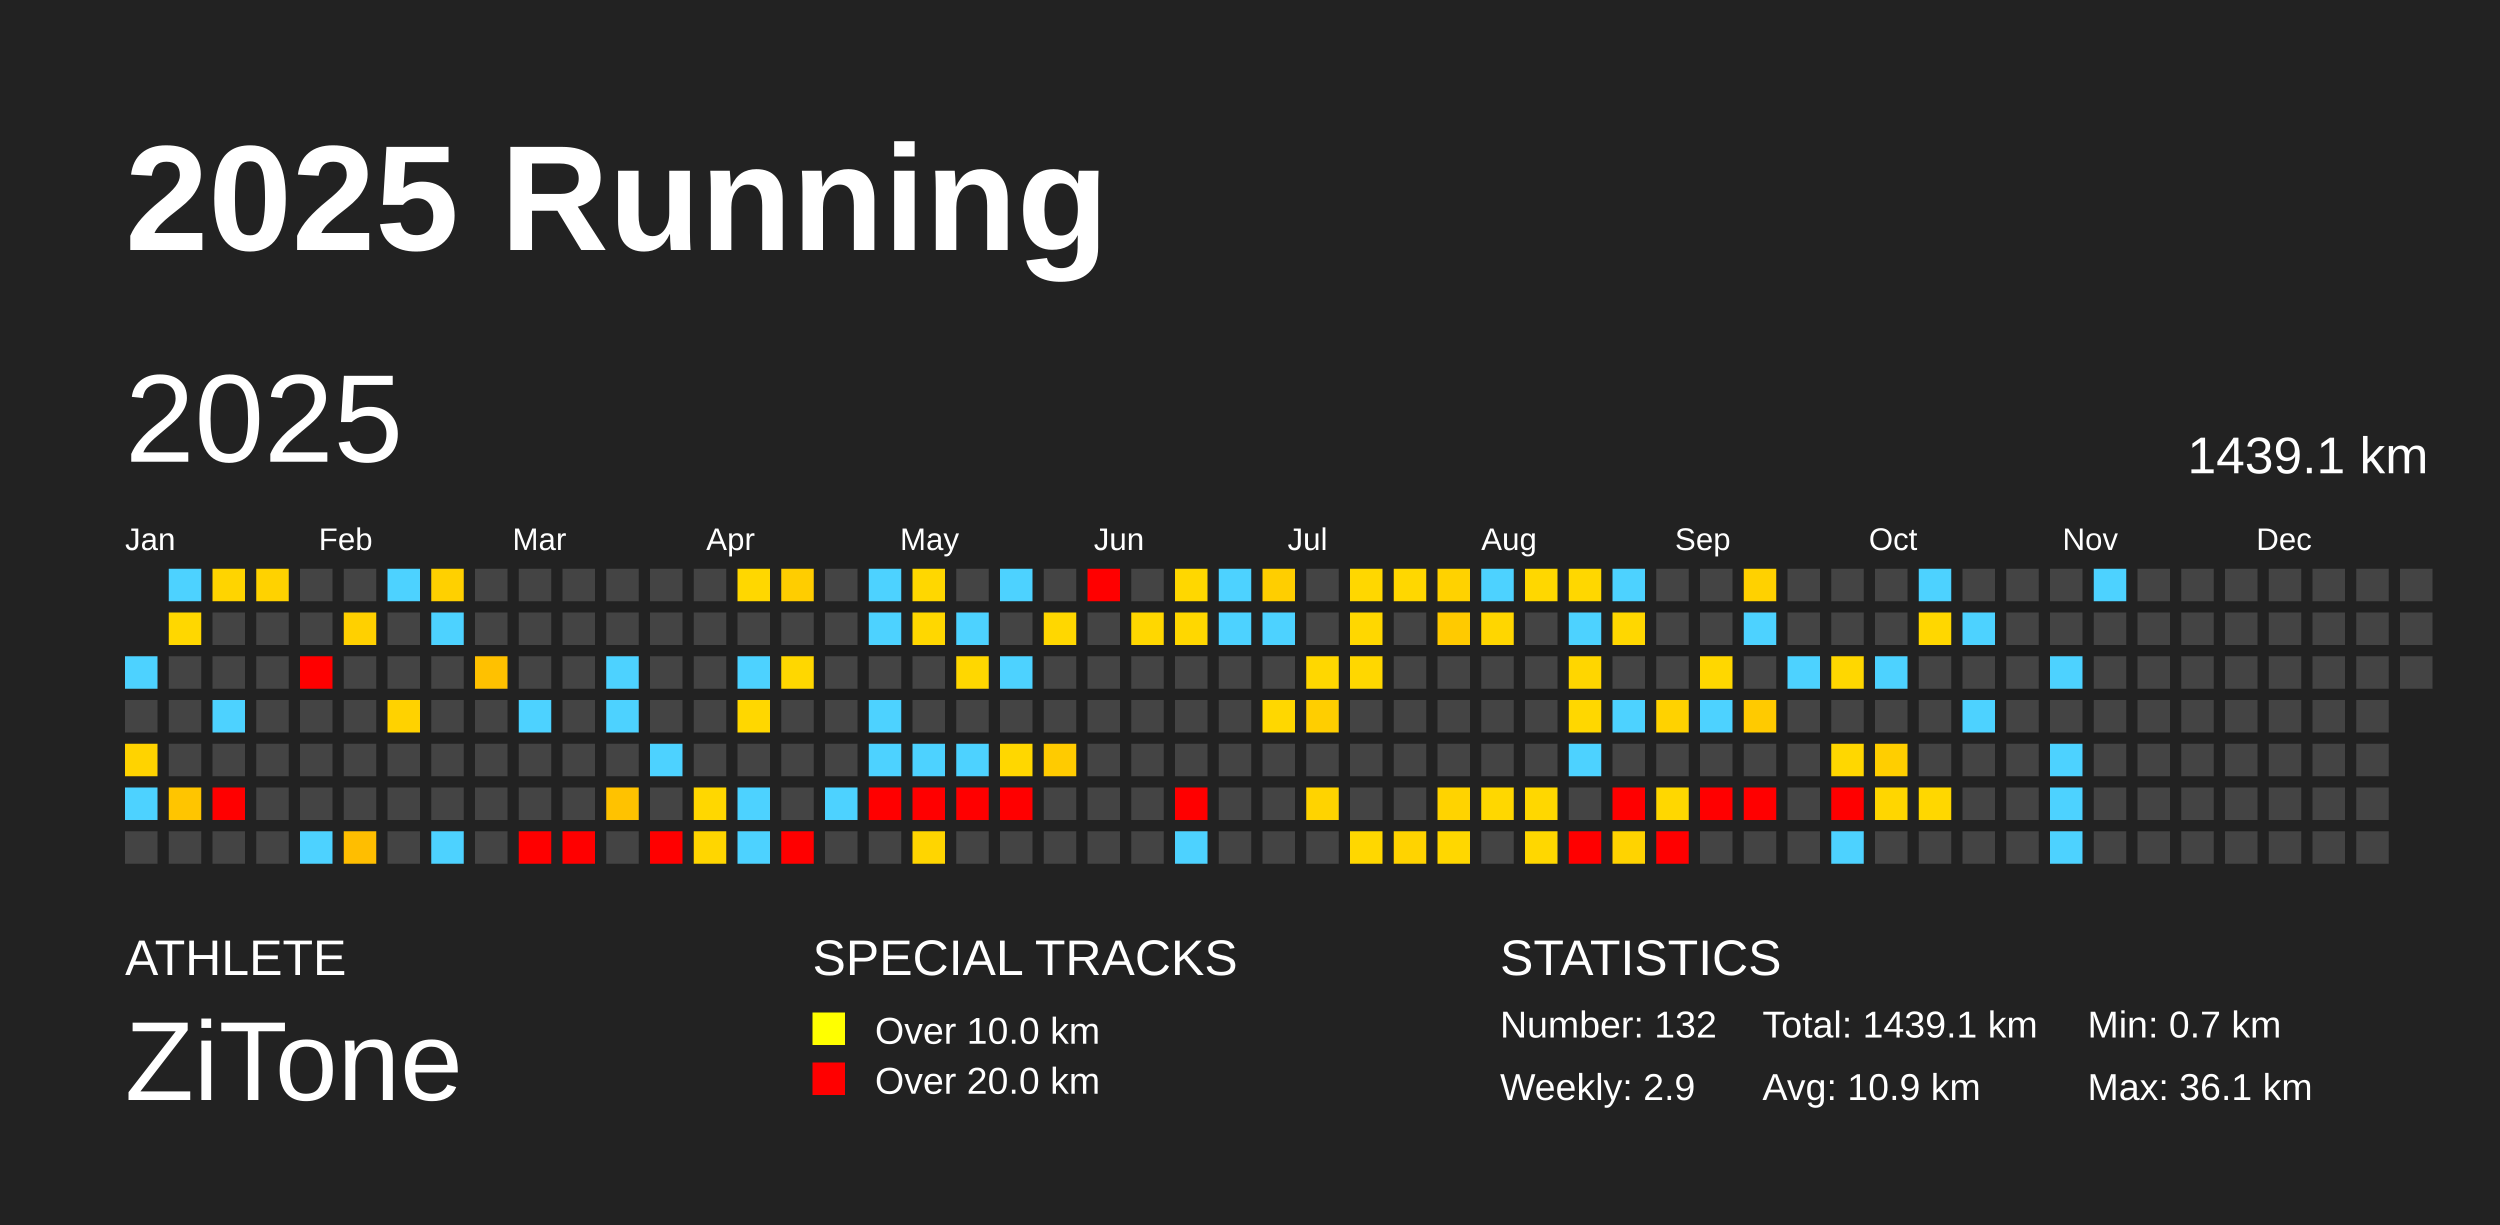
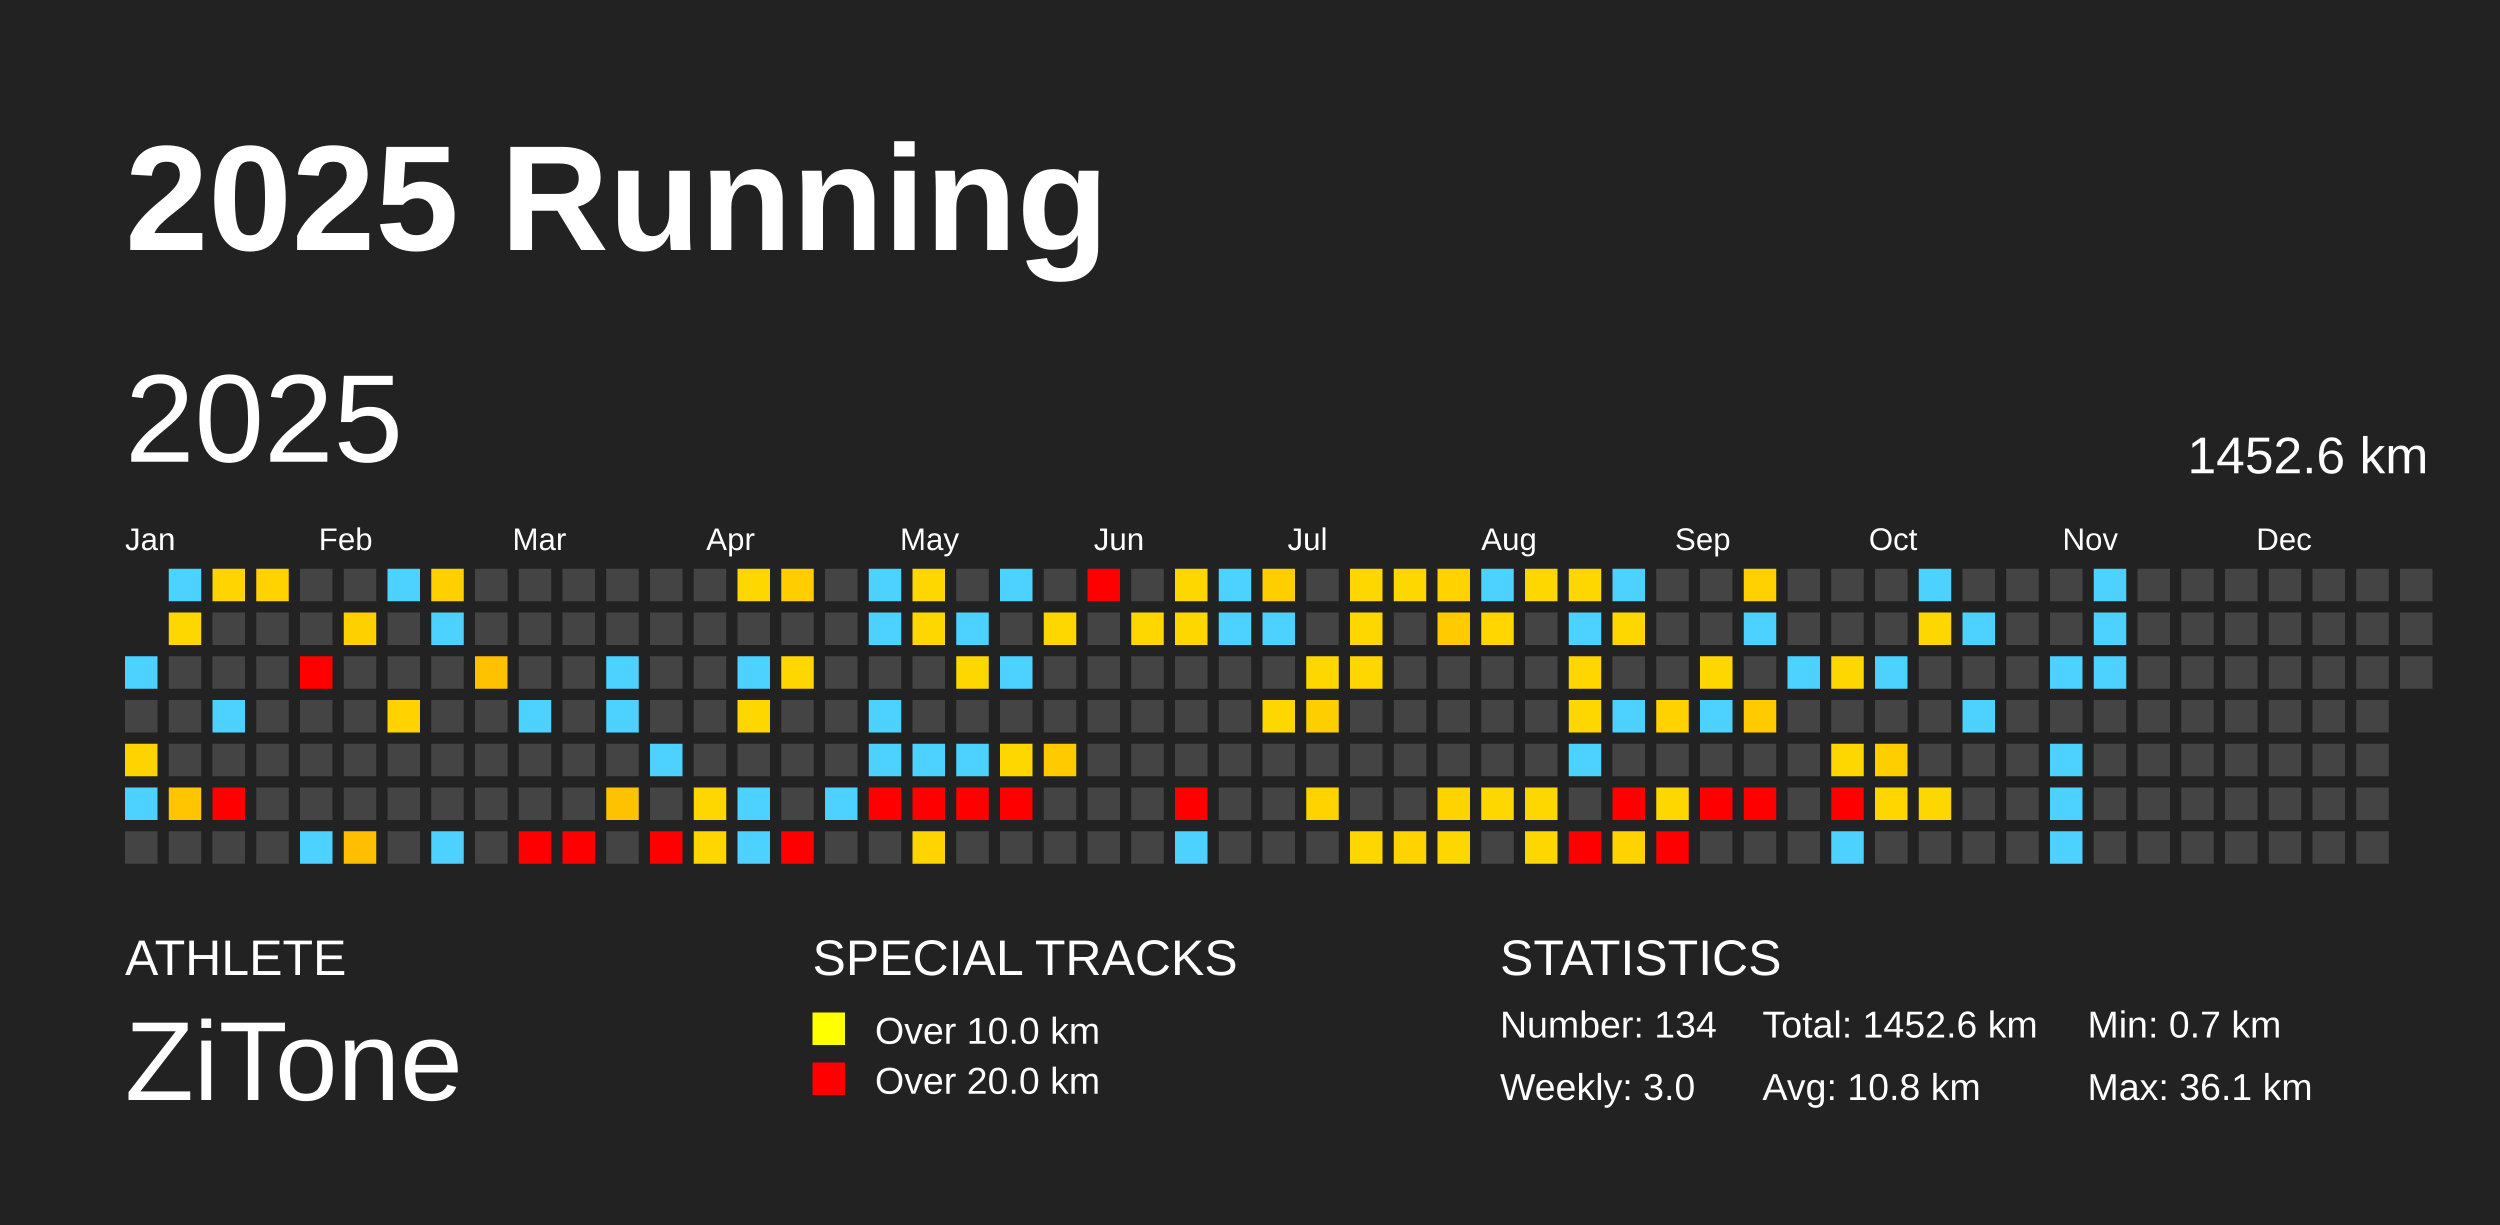
<svg xmlns="http://www.w3.org/2000/svg" baseProfile="full" height="98mm" version="1.1" viewBox="0,0,200,98" width="200mm">
  <defs />
  <rect fill="#222222" height="98" width="200" x="0" y="0" />
  <text fill="#FFFFFF" style="font-size:12px; font-family:Arial; font-weight:bold;" x="10" y="20">2025 Running</text>
  <text fill="#FFFFFF" style="font-size:4px; font-family:Arial" x="10" y="78">ATHLETE</text>
  <text fill="#FFFFFF" style="font-size:9px; font-family:Arial" x="10" y="88">ZiTone</text>
  <text fill="#FFFFFF" style="font-size:4px; font-family:Arial" x="65" y="78">SPECIAL TRACKS</text>
  <rect fill="yellow" height="2.6" width="2.6" x="65" y="81" />
  <text fill="#FFFFFF" style="font-size:3px; font-family:Arial" x="70" y="83.5">Over 10.0 km</text>
  <rect fill="red" height="2.6" width="2.6" x="65" y="85" />
  <text fill="#FFFFFF" style="font-size:3px; font-family:Arial" x="70" y="87.5">Over 20.0 km</text>
  <text fill="#FFFFFF" style="font-size:4px; font-family:Arial" x="120" y="78">STATISTICS</text>
-   <text fill="#FFFFFF" style="font-size:3px; font-family:Arial" x="120" y="83">Number: 132</text>
-   <text fill="#FFFFFF" style="font-size:3px; font-family:Arial" x="120" y="88">Weekly: 2.9</text>
-   <text fill="#FFFFFF" style="font-size:3px; font-family:Arial" x="141" y="83">Total: 1439.1 km</text>
-   <text fill="#FFFFFF" style="font-size:3px; font-family:Arial" x="141" y="88">Avg: 10.9 km</text>
+   <text fill="#FFFFFF" style="font-size:3px; font-family:Arial" x="120" y="83">Number: 134</text>
+   <text fill="#FFFFFF" style="font-size:3px; font-family:Arial" x="120" y="88">Weekly: 3.0</text>
+   <text fill="#FFFFFF" style="font-size:3px; font-family:Arial" x="141" y="83">Total: 1452.6 km</text>
+   <text fill="#FFFFFF" style="font-size:3px; font-family:Arial" x="141" y="88">Avg: 10.8 km</text>
  <text fill="#FFFFFF" style="font-size:3px; font-family:Arial" x="167" y="83">Min: 0.7 km</text>
  <text fill="#FFFFFF" style="font-size:3px; font-family:Arial" x="167" y="88">Max: 36.1 km</text>
  <text dominant-baseline="hanging" fill="#FFFFFF" style="font-size:10.0px; font-family:Arial;" x="10" y="30">2025</text>
-   <text dominant-baseline="hanging" fill="#FFFFFF" style="font-size:4.125px; font-family:Arial;" x="175" y="35">1439.1 km</text>
+   <text dominant-baseline="hanging" fill="#FFFFFF" style="font-size:4.125px; font-family:Arial;" x="175" y="35">1452.6 km</text>
  <text fill="#FFFFFF" style="font-size:2.5px; font-family:Arial" x="10.0" y="44">Jan</text>
  <text fill="#FFFFFF" style="font-size:2.5px; font-family:Arial" x="25.5" y="44">Feb</text>
  <text fill="#FFFFFF" style="font-size:2.5px; font-family:Arial" x="41.0" y="44">Mar</text>
  <text fill="#FFFFFF" style="font-size:2.5px; font-family:Arial" x="56.5" y="44">Apr</text>
  <text fill="#FFFFFF" style="font-size:2.5px; font-family:Arial" x="72.0" y="44">May</text>
  <text fill="#FFFFFF" style="font-size:2.5px; font-family:Arial" x="87.5" y="44">Jun</text>
  <text fill="#FFFFFF" style="font-size:2.5px; font-family:Arial" x="103.0" y="44">Jul</text>
  <text fill="#FFFFFF" style="font-size:2.5px; font-family:Arial" x="118.5" y="44">Aug</text>
  <text fill="#FFFFFF" style="font-size:2.5px; font-family:Arial" x="134.0" y="44">Sep</text>
  <text fill="#FFFFFF" style="font-size:2.5px; font-family:Arial" x="149.5" y="44">Oct</text>
  <text fill="#FFFFFF" style="font-size:2.5px; font-family:Arial" x="165.0" y="44">Nov</text>
  <text fill="#FFFFFF" style="font-size:2.5px; font-family:Arial" x="180.5" y="44">Dec</text>
  <rect fill="#4dd2ff" height="2.6" width="2.6" x="10.0" y="52.5" />
  <rect fill="#444444" height="2.6" width="2.6" x="10.0" y="56.0" />
  <rect fill="#ffd300" height="2.6" width="2.6" x="10.0" y="59.5" />
  <rect fill="#4dd2ff" height="2.6" width="2.6" x="10.0" y="63.0" />
  <rect fill="#444444" height="2.6" width="2.6" x="10.0" y="66.5" />
  <rect fill="#4dd2ff" height="2.6" width="2.6" x="13.5" y="45.5" />
  <rect fill="#ffd700" height="2.6" width="2.6" x="13.5" y="49.0" />
  <rect fill="#444444" height="2.6" width="2.6" x="13.5" y="52.5" />
  <rect fill="#444444" height="2.6" width="2.6" x="13.5" y="56.0" />
  <rect fill="#444444" height="2.6" width="2.6" x="13.5" y="59.5" />
  <rect fill="#ffc500" height="2.6" width="2.6" x="13.5" y="63.0" />
  <rect fill="#444444" height="2.6" width="2.6" x="13.5" y="66.5" />
  <rect fill="#ffd400" height="2.6" width="2.6" x="17.0" y="45.5" />
  <rect fill="#444444" height="2.6" width="2.6" x="17.0" y="49.0" />
  <rect fill="#444444" height="2.6" width="2.6" x="17.0" y="52.5" />
  <rect fill="#4dd2ff" height="2.6" width="2.6" x="17.0" y="56.0" />
  <rect fill="#444444" height="2.6" width="2.6" x="17.0" y="59.5" />
  <rect fill="red" height="2.6" width="2.6" x="17.0" y="63.0" />
  <rect fill="#444444" height="2.6" width="2.6" x="17.0" y="66.5" />
  <rect fill="#ffd200" height="2.6" width="2.6" x="20.5" y="45.5" />
  <rect fill="#444444" height="2.6" width="2.6" x="20.5" y="49.0" />
  <rect fill="#444444" height="2.6" width="2.6" x="20.5" y="52.5" />
  <rect fill="#444444" height="2.6" width="2.6" x="20.5" y="56.0" />
  <rect fill="#444444" height="2.6" width="2.6" x="20.5" y="59.5" />
  <rect fill="#444444" height="2.6" width="2.6" x="20.5" y="63.0" />
  <rect fill="#444444" height="2.6" width="2.6" x="20.5" y="66.5" />
  <rect fill="#444444" height="2.6" width="2.6" x="24.0" y="45.5" />
  <rect fill="#444444" height="2.6" width="2.6" x="24.0" y="49.0" />
  <rect fill="red" height="2.6" width="2.6" x="24.0" y="52.5" />
  <rect fill="#444444" height="2.6" width="2.6" x="24.0" y="56.0" />
  <rect fill="#444444" height="2.6" width="2.6" x="24.0" y="59.5" />
  <rect fill="#444444" height="2.6" width="2.6" x="24.0" y="63.0" />
  <rect fill="#4dd2ff" height="2.6" width="2.6" x="24.0" y="66.5" />
  <rect fill="#444444" height="2.6" width="2.6" x="27.5" y="45.5" />
  <rect fill="#ffd000" height="2.6" width="2.6" x="27.5" y="49.0" />
  <rect fill="#444444" height="2.6" width="2.6" x="27.5" y="52.5" />
  <rect fill="#444444" height="2.6" width="2.6" x="27.5" y="56.0" />
  <rect fill="#444444" height="2.6" width="2.6" x="27.5" y="59.5" />
  <rect fill="#444444" height="2.6" width="2.6" x="27.5" y="63.0" />
  <rect fill="#ffbe00" height="2.6" width="2.6" x="27.5" y="66.5" />
  <rect fill="#4dd2ff" height="2.6" width="2.6" x="31.0" y="45.5" />
  <rect fill="#444444" height="2.6" width="2.6" x="31.0" y="49.0" />
  <rect fill="#444444" height="2.6" width="2.6" x="31.0" y="52.5" />
  <rect fill="#ffd200" height="2.6" width="2.6" x="31.0" y="56.0" />
  <rect fill="#444444" height="2.6" width="2.6" x="31.0" y="59.5" />
  <rect fill="#444444" height="2.6" width="2.6" x="31.0" y="63.0" />
  <rect fill="#444444" height="2.6" width="2.6" x="31.0" y="66.5" />
  <rect fill="#ffd000" height="2.6" width="2.6" x="34.5" y="45.5" />
  <rect fill="#4dd2ff" height="2.6" width="2.6" x="34.5" y="49.0" />
  <rect fill="#444444" height="2.6" width="2.6" x="34.5" y="52.5" />
  <rect fill="#444444" height="2.6" width="2.6" x="34.5" y="56.0" />
  <rect fill="#444444" height="2.6" width="2.6" x="34.5" y="59.5" />
  <rect fill="#444444" height="2.6" width="2.6" x="34.5" y="63.0" />
  <rect fill="#4dd2ff" height="2.6" width="2.6" x="34.5" y="66.5" />
  <rect fill="#444444" height="2.6" width="2.6" x="38.0" y="45.5" />
  <rect fill="#444444" height="2.6" width="2.6" x="38.0" y="49.0" />
  <rect fill="#ffc100" height="2.6" width="2.6" x="38.0" y="52.5" />
  <rect fill="#444444" height="2.6" width="2.6" x="38.0" y="56.0" />
  <rect fill="#444444" height="2.6" width="2.6" x="38.0" y="59.5" />
  <rect fill="#444444" height="2.6" width="2.6" x="38.0" y="63.0" />
  <rect fill="#444444" height="2.6" width="2.6" x="38.0" y="66.5" />
  <rect fill="#444444" height="2.6" width="2.6" x="41.5" y="45.5" />
  <rect fill="#444444" height="2.6" width="2.6" x="41.5" y="49.0" />
  <rect fill="#444444" height="2.6" width="2.6" x="41.5" y="52.5" />
  <rect fill="#4dd2ff" height="2.6" width="2.6" x="41.5" y="56.0" />
  <rect fill="#444444" height="2.6" width="2.6" x="41.5" y="59.5" />
  <rect fill="#444444" height="2.6" width="2.6" x="41.5" y="63.0" />
  <rect fill="red" height="2.6" width="2.6" x="41.5" y="66.5" />
  <rect fill="#444444" height="2.6" width="2.6" x="45.0" y="45.5" />
  <rect fill="#444444" height="2.6" width="2.6" x="45.0" y="49.0" />
  <rect fill="#444444" height="2.6" width="2.6" x="45.0" y="52.5" />
  <rect fill="#444444" height="2.6" width="2.6" x="45.0" y="56.0" />
  <rect fill="#444444" height="2.6" width="2.6" x="45.0" y="59.5" />
  <rect fill="#444444" height="2.6" width="2.6" x="45.0" y="63.0" />
  <rect fill="red" height="2.6" width="2.6" x="45.0" y="66.5" />
  <rect fill="#444444" height="2.6" width="2.6" x="48.5" y="45.5" />
  <rect fill="#444444" height="2.6" width="2.6" x="48.5" y="49.0" />
  <rect fill="#4dd2ff" height="2.6" width="2.6" x="48.5" y="52.5" />
  <rect fill="#4dd2ff" height="2.6" width="2.6" x="48.5" y="56.0" />
  <rect fill="#444444" height="2.6" width="2.6" x="48.5" y="59.5" />
  <rect fill="#ffc200" height="2.6" width="2.6" x="48.5" y="63.0" />
  <rect fill="#444444" height="2.6" width="2.6" x="48.5" y="66.5" />
  <rect fill="#444444" height="2.6" width="2.6" x="52.0" y="45.5" />
  <rect fill="#444444" height="2.6" width="2.6" x="52.0" y="49.0" />
  <rect fill="#444444" height="2.6" width="2.6" x="52.0" y="52.5" />
  <rect fill="#444444" height="2.6" width="2.6" x="52.0" y="56.0" />
  <rect fill="#4dd2ff" height="2.6" width="2.6" x="52.0" y="59.5" />
  <rect fill="#444444" height="2.6" width="2.6" x="52.0" y="63.0" />
  <rect fill="red" height="2.6" width="2.6" x="52.0" y="66.5" />
  <rect fill="#444444" height="2.6" width="2.6" x="55.5" y="45.5" />
  <rect fill="#444444" height="2.6" width="2.6" x="55.5" y="49.0" />
  <rect fill="#444444" height="2.6" width="2.6" x="55.5" y="52.5" />
  <rect fill="#444444" height="2.6" width="2.6" x="55.5" y="56.0" />
  <rect fill="#444444" height="2.6" width="2.6" x="55.5" y="59.5" />
  <rect fill="#ffd700" height="2.6" width="2.6" x="55.5" y="63.0" />
  <rect fill="#ffd600" height="2.6" width="2.6" x="55.5" y="66.5" />
  <rect fill="#ffd700" height="2.6" width="2.6" x="59.0" y="45.5" />
  <rect fill="#444444" height="2.6" width="2.6" x="59.0" y="49.0" />
  <rect fill="#4dd2ff" height="2.6" width="2.6" x="59.0" y="52.5" />
  <rect fill="#ffd700" height="2.6" width="2.6" x="59.0" y="56.0" />
  <rect fill="#444444" height="2.6" width="2.6" x="59.0" y="59.5" />
  <rect fill="#4dd2ff" height="2.6" width="2.6" x="59.0" y="63.0" />
  <rect fill="#4dd2ff" height="2.6" width="2.6" x="59.0" y="66.5" />
  <rect fill="#ffcd00" height="2.6" width="2.6" x="62.5" y="45.5" />
  <rect fill="#444444" height="2.6" width="2.6" x="62.5" y="49.0" />
  <rect fill="#ffd700" height="2.6" width="2.6" x="62.5" y="52.5" />
  <rect fill="#444444" height="2.6" width="2.6" x="62.5" y="56.0" />
  <rect fill="#444444" height="2.6" width="2.6" x="62.5" y="59.5" />
  <rect fill="#444444" height="2.6" width="2.6" x="62.5" y="63.0" />
  <rect fill="red" height="2.6" width="2.6" x="62.5" y="66.5" />
  <rect fill="#444444" height="2.6" width="2.6" x="66.0" y="45.5" />
  <rect fill="#444444" height="2.6" width="2.6" x="66.0" y="49.0" />
  <rect fill="#444444" height="2.6" width="2.6" x="66.0" y="52.5" />
  <rect fill="#444444" height="2.6" width="2.6" x="66.0" y="56.0" />
  <rect fill="#444444" height="2.6" width="2.6" x="66.0" y="59.5" />
  <rect fill="#4dd2ff" height="2.6" width="2.6" x="66.0" y="63.0" />
  <rect fill="#444444" height="2.6" width="2.6" x="66.0" y="66.5" />
  <rect fill="#4dd2ff" height="2.6" width="2.6" x="69.5" y="45.5" />
  <rect fill="#4dd2ff" height="2.6" width="2.6" x="69.5" y="49.0" />
  <rect fill="#444444" height="2.6" width="2.6" x="69.5" y="52.5" />
  <rect fill="#4dd2ff" height="2.6" width="2.6" x="69.5" y="56.0" />
  <rect fill="#4dd2ff" height="2.6" width="2.6" x="69.5" y="59.5" />
  <rect fill="red" height="2.6" width="2.6" x="69.5" y="63.0" />
  <rect fill="#444444" height="2.6" width="2.6" x="69.5" y="66.5" />
  <rect fill="#ffd700" height="2.6" width="2.6" x="73.0" y="45.5" />
  <rect fill="#ffd700" height="2.6" width="2.6" x="73.0" y="49.0" />
  <rect fill="#444444" height="2.6" width="2.6" x="73.0" y="52.5" />
  <rect fill="#444444" height="2.6" width="2.6" x="73.0" y="56.0" />
  <rect fill="#4dd2ff" height="2.6" width="2.6" x="73.0" y="59.5" />
  <rect fill="red" height="2.6" width="2.6" x="73.0" y="63.0" />
  <rect fill="#ffd500" height="2.6" width="2.6" x="73.0" y="66.5" />
  <rect fill="#444444" height="2.6" width="2.6" x="76.5" y="45.5" />
  <rect fill="#4dd2ff" height="2.6" width="2.6" x="76.5" y="49.0" />
  <rect fill="#ffd700" height="2.6" width="2.6" x="76.5" y="52.5" />
  <rect fill="#444444" height="2.6" width="2.6" x="76.5" y="56.0" />
  <rect fill="#4dd2ff" height="2.6" width="2.6" x="76.5" y="59.5" />
  <rect fill="red" height="2.6" width="2.6" x="76.5" y="63.0" />
  <rect fill="#444444" height="2.6" width="2.6" x="76.5" y="66.5" />
  <rect fill="#4dd2ff" height="2.6" width="2.6" x="80.0" y="45.5" />
  <rect fill="#444444" height="2.6" width="2.6" x="80.0" y="49.0" />
  <rect fill="#4dd2ff" height="2.6" width="2.6" x="80.0" y="52.5" />
  <rect fill="#444444" height="2.6" width="2.6" x="80.0" y="56.0" />
  <rect fill="#ffd700" height="2.6" width="2.6" x="80.0" y="59.5" />
  <rect fill="red" height="2.6" width="2.6" x="80.0" y="63.0" />
  <rect fill="#444444" height="2.6" width="2.6" x="80.0" y="66.5" />
  <rect fill="#444444" height="2.6" width="2.6" x="83.5" y="45.5" />
  <rect fill="#ffd700" height="2.6" width="2.6" x="83.5" y="49.0" />
  <rect fill="#444444" height="2.6" width="2.6" x="83.5" y="52.5" />
  <rect fill="#444444" height="2.6" width="2.6" x="83.5" y="56.0" />
  <rect fill="#ffcb00" height="2.6" width="2.6" x="83.5" y="59.5" />
  <rect fill="#444444" height="2.6" width="2.6" x="83.5" y="63.0" />
  <rect fill="#444444" height="2.6" width="2.6" x="83.5" y="66.5" />
  <rect fill="red" height="2.6" width="2.6" x="87.0" y="45.5" />
  <rect fill="#444444" height="2.6" width="2.6" x="87.0" y="49.0" />
  <rect fill="#444444" height="2.6" width="2.6" x="87.0" y="52.5" />
  <rect fill="#444444" height="2.6" width="2.6" x="87.0" y="56.0" />
  <rect fill="#444444" height="2.6" width="2.6" x="87.0" y="59.5" />
  <rect fill="#444444" height="2.6" width="2.6" x="87.0" y="63.0" />
  <rect fill="#444444" height="2.6" width="2.6" x="87.0" y="66.5" />
  <rect fill="#444444" height="2.6" width="2.6" x="90.5" y="45.5" />
  <rect fill="#ffd700" height="2.6" width="2.6" x="90.5" y="49.0" />
  <rect fill="#444444" height="2.6" width="2.6" x="90.5" y="52.5" />
  <rect fill="#444444" height="2.6" width="2.6" x="90.5" y="56.0" />
  <rect fill="#444444" height="2.6" width="2.6" x="90.5" y="59.5" />
  <rect fill="#444444" height="2.6" width="2.6" x="90.5" y="63.0" />
  <rect fill="#444444" height="2.6" width="2.6" x="90.5" y="66.5" />
  <rect fill="#ffd700" height="2.6" width="2.6" x="94.0" y="45.5" />
  <rect fill="#ffd700" height="2.6" width="2.6" x="94.0" y="49.0" />
  <rect fill="#444444" height="2.6" width="2.6" x="94.0" y="52.5" />
  <rect fill="#444444" height="2.6" width="2.6" x="94.0" y="56.0" />
  <rect fill="#444444" height="2.6" width="2.6" x="94.0" y="59.5" />
  <rect fill="red" height="2.6" width="2.6" x="94.0" y="63.0" />
  <rect fill="#4dd2ff" height="2.6" width="2.6" x="94.0" y="66.5" />
  <rect fill="#4dd2ff" height="2.6" width="2.6" x="97.5" y="45.5" />
  <rect fill="#4dd2ff" height="2.6" width="2.6" x="97.5" y="49.0" />
  <rect fill="#444444" height="2.6" width="2.6" x="97.5" y="52.5" />
  <rect fill="#444444" height="2.6" width="2.6" x="97.5" y="56.0" />
  <rect fill="#444444" height="2.6" width="2.6" x="97.5" y="59.5" />
  <rect fill="#444444" height="2.6" width="2.6" x="97.5" y="63.0" />
  <rect fill="#444444" height="2.6" width="2.6" x="97.5" y="66.5" />
  <rect fill="#ffce00" height="2.6" width="2.6" x="101.0" y="45.5" />
  <rect fill="#4dd2ff" height="2.6" width="2.6" x="101.0" y="49.0" />
  <rect fill="#444444" height="2.6" width="2.6" x="101.0" y="52.5" />
  <rect fill="#ffd700" height="2.6" width="2.6" x="101.0" y="56.0" />
  <rect fill="#444444" height="2.6" width="2.6" x="101.0" y="59.5" />
  <rect fill="#444444" height="2.6" width="2.6" x="101.0" y="63.0" />
  <rect fill="#444444" height="2.6" width="2.6" x="101.0" y="66.5" />
  <rect fill="#444444" height="2.6" width="2.6" x="104.5" y="45.5" />
  <rect fill="#444444" height="2.6" width="2.6" x="104.5" y="49.0" />
  <rect fill="#ffd700" height="2.6" width="2.6" x="104.5" y="52.5" />
  <rect fill="#ffce00" height="2.6" width="2.6" x="104.5" y="56.0" />
  <rect fill="#444444" height="2.6" width="2.6" x="104.5" y="59.5" />
  <rect fill="#ffd300" height="2.6" width="2.6" x="104.5" y="63.0" />
  <rect fill="#444444" height="2.6" width="2.6" x="104.5" y="66.5" />
  <rect fill="#ffd700" height="2.6" width="2.6" x="108.0" y="45.5" />
  <rect fill="#ffd700" height="2.6" width="2.6" x="108.0" y="49.0" />
  <rect fill="#ffd700" height="2.6" width="2.6" x="108.0" y="52.5" />
  <rect fill="#444444" height="2.6" width="2.6" x="108.0" y="56.0" />
  <rect fill="#444444" height="2.6" width="2.6" x="108.0" y="59.5" />
  <rect fill="#444444" height="2.6" width="2.6" x="108.0" y="63.0" />
  <rect fill="#ffd700" height="2.6" width="2.6" x="108.0" y="66.5" />
  <rect fill="#ffd700" height="2.6" width="2.6" x="111.5" y="45.5" />
  <rect fill="#444444" height="2.6" width="2.6" x="111.5" y="49.0" />
  <rect fill="#444444" height="2.6" width="2.6" x="111.5" y="52.5" />
  <rect fill="#444444" height="2.6" width="2.6" x="111.5" y="56.0" />
  <rect fill="#444444" height="2.6" width="2.6" x="111.5" y="59.5" />
  <rect fill="#444444" height="2.6" width="2.6" x="111.5" y="63.0" />
  <rect fill="#ffd300" height="2.6" width="2.6" x="111.5" y="66.5" />
  <rect fill="#ffd200" height="2.6" width="2.6" x="115.0" y="45.5" />
  <rect fill="#ffca00" height="2.6" width="2.6" x="115.0" y="49.0" />
  <rect fill="#444444" height="2.6" width="2.6" x="115.0" y="52.5" />
  <rect fill="#444444" height="2.6" width="2.6" x="115.0" y="56.0" />
  <rect fill="#444444" height="2.6" width="2.6" x="115.0" y="59.5" />
  <rect fill="#ffd300" height="2.6" width="2.6" x="115.0" y="63.0" />
  <rect fill="#ffd700" height="2.6" width="2.6" x="115.0" y="66.5" />
  <rect fill="#4dd2ff" height="2.6" width="2.6" x="118.5" y="45.5" />
  <rect fill="#ffd600" height="2.6" width="2.6" x="118.5" y="49.0" />
  <rect fill="#444444" height="2.6" width="2.6" x="118.5" y="52.5" />
  <rect fill="#444444" height="2.6" width="2.6" x="118.5" y="56.0" />
  <rect fill="#444444" height="2.6" width="2.6" x="118.5" y="59.5" />
  <rect fill="#ffd700" height="2.6" width="2.6" x="118.5" y="63.0" />
  <rect fill="#444444" height="2.6" width="2.6" x="118.5" y="66.5" />
  <rect fill="#ffd700" height="2.6" width="2.6" x="122.0" y="45.5" />
  <rect fill="#444444" height="2.6" width="2.6" x="122.0" y="49.0" />
  <rect fill="#444444" height="2.6" width="2.6" x="122.0" y="52.5" />
  <rect fill="#444444" height="2.6" width="2.6" x="122.0" y="56.0" />
  <rect fill="#444444" height="2.6" width="2.6" x="122.0" y="59.5" />
  <rect fill="#ffd700" height="2.6" width="2.6" x="122.0" y="63.0" />
  <rect fill="#ffd700" height="2.6" width="2.6" x="122.0" y="66.5" />
  <rect fill="#ffd700" height="2.6" width="2.6" x="125.5" y="45.5" />
  <rect fill="#4dd2ff" height="2.6" width="2.6" x="125.5" y="49.0" />
  <rect fill="#ffd600" height="2.6" width="2.6" x="125.5" y="52.5" />
  <rect fill="#ffd700" height="2.6" width="2.6" x="125.5" y="56.0" />
  <rect fill="#4dd2ff" height="2.6" width="2.6" x="125.5" y="59.5" />
  <rect fill="#444444" height="2.6" width="2.6" x="125.5" y="63.0" />
  <rect fill="red" height="2.6" width="2.6" x="125.5" y="66.5" />
  <rect fill="#4dd2ff" height="2.6" width="2.6" x="129.0" y="45.5" />
  <rect fill="#ffd700" height="2.6" width="2.6" x="129.0" y="49.0" />
  <rect fill="#444444" height="2.6" width="2.6" x="129.0" y="52.5" />
  <rect fill="#4dd2ff" height="2.6" width="2.6" x="129.0" y="56.0" />
  <rect fill="#444444" height="2.6" width="2.6" x="129.0" y="59.5" />
  <rect fill="red" height="2.6" width="2.6" x="129.0" y="63.0" />
  <rect fill="#ffd300" height="2.6" width="2.6" x="129.0" y="66.5" />
  <rect fill="#444444" height="2.6" width="2.6" x="132.5" y="45.5" />
  <rect fill="#444444" height="2.6" width="2.6" x="132.5" y="49.0" />
  <rect fill="#444444" height="2.6" width="2.6" x="132.5" y="52.5" />
  <rect fill="#ffd200" height="2.6" width="2.6" x="132.5" y="56.0" />
  <rect fill="#444444" height="2.6" width="2.6" x="132.5" y="59.5" />
  <rect fill="#ffd700" height="2.6" width="2.6" x="132.5" y="63.0" />
  <rect fill="red" height="2.6" width="2.6" x="132.5" y="66.5" />
  <rect fill="#444444" height="2.6" width="2.6" x="136.0" y="45.5" />
  <rect fill="#444444" height="2.6" width="2.6" x="136.0" y="49.0" />
  <rect fill="#ffd700" height="2.6" width="2.6" x="136.0" y="52.5" />
  <rect fill="#4dd2ff" height="2.6" width="2.6" x="136.0" y="56.0" />
  <rect fill="#444444" height="2.6" width="2.6" x="136.0" y="59.5" />
  <rect fill="red" height="2.6" width="2.6" x="136.0" y="63.0" />
  <rect fill="#444444" height="2.6" width="2.6" x="136.0" y="66.5" />
  <rect fill="#ffd100" height="2.6" width="2.6" x="139.5" y="45.5" />
  <rect fill="#4dd2ff" height="2.6" width="2.6" x="139.5" y="49.0" />
  <rect fill="#444444" height="2.6" width="2.6" x="139.5" y="52.5" />
  <rect fill="#ffca00" height="2.6" width="2.6" x="139.5" y="56.0" />
  <rect fill="#444444" height="2.6" width="2.6" x="139.5" y="59.5" />
  <rect fill="red" height="2.6" width="2.6" x="139.5" y="63.0" />
  <rect fill="#444444" height="2.6" width="2.6" x="139.5" y="66.5" />
  <rect fill="#444444" height="2.6" width="2.6" x="143.0" y="45.5" />
  <rect fill="#444444" height="2.6" width="2.6" x="143.0" y="49.0" />
  <rect fill="#4dd2ff" height="2.6" width="2.6" x="143.0" y="52.5" />
  <rect fill="#444444" height="2.6" width="2.6" x="143.0" y="56.0" />
  <rect fill="#444444" height="2.6" width="2.6" x="143.0" y="59.5" />
  <rect fill="#444444" height="2.6" width="2.6" x="143.0" y="63.0" />
  <rect fill="#444444" height="2.6" width="2.6" x="143.0" y="66.5" />
  <rect fill="#444444" height="2.6" width="2.6" x="146.5" y="45.5" />
  <rect fill="#444444" height="2.6" width="2.6" x="146.5" y="49.0" />
  <rect fill="#ffd700" height="2.6" width="2.6" x="146.5" y="52.5" />
  <rect fill="#444444" height="2.6" width="2.6" x="146.5" y="56.0" />
  <rect fill="#ffd700" height="2.6" width="2.6" x="146.5" y="59.5" />
  <rect fill="red" height="2.6" width="2.6" x="146.5" y="63.0" />
  <rect fill="#4dd2ff" height="2.6" width="2.6" x="146.5" y="66.5" />
  <rect fill="#444444" height="2.6" width="2.6" x="150.0" y="45.5" />
  <rect fill="#444444" height="2.6" width="2.6" x="150.0" y="49.0" />
  <rect fill="#4dd2ff" height="2.6" width="2.6" x="150.0" y="52.5" />
  <rect fill="#444444" height="2.6" width="2.6" x="150.0" y="56.0" />
  <rect fill="#ffce00" height="2.6" width="2.6" x="150.0" y="59.5" />
  <rect fill="#ffd600" height="2.6" width="2.6" x="150.0" y="63.0" />
  <rect fill="#444444" height="2.6" width="2.6" x="150.0" y="66.5" />
  <rect fill="#4dd2ff" height="2.6" width="2.6" x="153.5" y="45.5" />
  <rect fill="#ffd700" height="2.6" width="2.6" x="153.5" y="49.0" />
  <rect fill="#444444" height="2.6" width="2.6" x="153.5" y="52.5" />
  <rect fill="#444444" height="2.6" width="2.6" x="153.5" y="56.0" />
  <rect fill="#444444" height="2.6" width="2.6" x="153.5" y="59.5" />
  <rect fill="#ffd700" height="2.6" width="2.6" x="153.5" y="63.0" />
  <rect fill="#444444" height="2.6" width="2.6" x="153.5" y="66.5" />
  <rect fill="#444444" height="2.6" width="2.6" x="157.0" y="45.5" />
  <rect fill="#4dd2ff" height="2.6" width="2.6" x="157.0" y="49.0" />
  <rect fill="#444444" height="2.6" width="2.6" x="157.0" y="52.5" />
  <rect fill="#4dd2ff" height="2.6" width="2.6" x="157.0" y="56.0" />
  <rect fill="#444444" height="2.6" width="2.6" x="157.0" y="59.5" />
  <rect fill="#444444" height="2.6" width="2.6" x="157.0" y="63.0" />
  <rect fill="#444444" height="2.6" width="2.6" x="157.0" y="66.5" />
  <rect fill="#444444" height="2.6" width="2.6" x="160.5" y="45.5" />
  <rect fill="#444444" height="2.6" width="2.6" x="160.5" y="49.0" />
  <rect fill="#444444" height="2.6" width="2.6" x="160.5" y="52.5" />
  <rect fill="#444444" height="2.6" width="2.6" x="160.5" y="56.0" />
  <rect fill="#444444" height="2.6" width="2.6" x="160.5" y="59.5" />
  <rect fill="#444444" height="2.6" width="2.6" x="160.5" y="63.0" />
  <rect fill="#444444" height="2.6" width="2.6" x="160.5" y="66.5" />
  <rect fill="#444444" height="2.6" width="2.6" x="164.0" y="45.5" />
  <rect fill="#444444" height="2.6" width="2.6" x="164.0" y="49.0" />
  <rect fill="#4dd2ff" height="2.6" width="2.6" x="164.0" y="52.5" />
  <rect fill="#444444" height="2.6" width="2.6" x="164.0" y="56.0" />
  <rect fill="#4dd2ff" height="2.6" width="2.6" x="164.0" y="59.5" />
  <rect fill="#4dd2ff" height="2.6" width="2.6" x="164.0" y="63.0" />
  <rect fill="#4dd2ff" height="2.6" width="2.6" x="164.0" y="66.5" />
  <rect fill="#4dd2ff" height="2.6" width="2.6" x="167.5" y="45.5" />
-   <rect fill="#444444" height="2.6" width="2.6" x="167.5" y="49.0" />
-   <rect fill="#444444" height="2.6" width="2.6" x="167.5" y="52.5" />
+   <rect fill="#4dd2ff" height="2.6" width="2.6" x="167.5" y="49.0" />
+   <rect fill="#4dd2ff" height="2.6" width="2.6" x="167.5" y="52.5" />
  <rect fill="#444444" height="2.6" width="2.6" x="167.5" y="56.0" />
  <rect fill="#444444" height="2.6" width="2.6" x="167.5" y="59.5" />
  <rect fill="#444444" height="2.6" width="2.6" x="167.5" y="63.0" />
  <rect fill="#444444" height="2.6" width="2.6" x="167.5" y="66.5" />
  <rect fill="#444444" height="2.6" width="2.6" x="171.0" y="45.5" />
  <rect fill="#444444" height="2.6" width="2.6" x="171.0" y="49.0" />
  <rect fill="#444444" height="2.6" width="2.6" x="171.0" y="52.5" />
  <rect fill="#444444" height="2.6" width="2.6" x="171.0" y="56.0" />
  <rect fill="#444444" height="2.6" width="2.6" x="171.0" y="59.5" />
  <rect fill="#444444" height="2.6" width="2.6" x="171.0" y="63.0" />
  <rect fill="#444444" height="2.6" width="2.6" x="171.0" y="66.5" />
  <rect fill="#444444" height="2.6" width="2.6" x="174.5" y="45.5" />
  <rect fill="#444444" height="2.6" width="2.6" x="174.5" y="49.0" />
  <rect fill="#444444" height="2.6" width="2.6" x="174.5" y="52.5" />
  <rect fill="#444444" height="2.6" width="2.6" x="174.5" y="56.0" />
  <rect fill="#444444" height="2.6" width="2.6" x="174.5" y="59.5" />
  <rect fill="#444444" height="2.6" width="2.6" x="174.5" y="63.0" />
  <rect fill="#444444" height="2.6" width="2.6" x="174.5" y="66.5" />
  <rect fill="#444444" height="2.6" width="2.6" x="178.0" y="45.5" />
  <rect fill="#444444" height="2.6" width="2.6" x="178.0" y="49.0" />
  <rect fill="#444444" height="2.6" width="2.6" x="178.0" y="52.5" />
  <rect fill="#444444" height="2.6" width="2.6" x="178.0" y="56.0" />
  <rect fill="#444444" height="2.6" width="2.6" x="178.0" y="59.5" />
  <rect fill="#444444" height="2.6" width="2.6" x="178.0" y="63.0" />
  <rect fill="#444444" height="2.6" width="2.6" x="178.0" y="66.5" />
  <rect fill="#444444" height="2.6" width="2.6" x="181.5" y="45.5" />
  <rect fill="#444444" height="2.6" width="2.6" x="181.5" y="49.0" />
  <rect fill="#444444" height="2.6" width="2.6" x="181.5" y="52.5" />
  <rect fill="#444444" height="2.6" width="2.6" x="181.5" y="56.0" />
  <rect fill="#444444" height="2.6" width="2.6" x="181.5" y="59.5" />
  <rect fill="#444444" height="2.6" width="2.6" x="181.5" y="63.0" />
  <rect fill="#444444" height="2.6" width="2.6" x="181.5" y="66.5" />
  <rect fill="#444444" height="2.6" width="2.6" x="185.0" y="45.5" />
  <rect fill="#444444" height="2.6" width="2.6" x="185.0" y="49.0" />
  <rect fill="#444444" height="2.6" width="2.6" x="185.0" y="52.5" />
  <rect fill="#444444" height="2.6" width="2.6" x="185.0" y="56.0" />
  <rect fill="#444444" height="2.6" width="2.6" x="185.0" y="59.5" />
  <rect fill="#444444" height="2.6" width="2.6" x="185.0" y="63.0" />
  <rect fill="#444444" height="2.6" width="2.6" x="185.0" y="66.5" />
  <rect fill="#444444" height="2.6" width="2.6" x="188.5" y="45.5" />
  <rect fill="#444444" height="2.6" width="2.6" x="188.5" y="49.0" />
  <rect fill="#444444" height="2.6" width="2.6" x="188.5" y="52.5" />
  <rect fill="#444444" height="2.6" width="2.6" x="188.5" y="56.0" />
  <rect fill="#444444" height="2.6" width="2.6" x="188.5" y="59.5" />
  <rect fill="#444444" height="2.6" width="2.6" x="188.5" y="63.0" />
  <rect fill="#444444" height="2.6" width="2.6" x="188.5" y="66.5" />
  <rect fill="#444444" height="2.6" width="2.6" x="192.0" y="45.5" />
  <rect fill="#444444" height="2.6" width="2.6" x="192.0" y="49.0" />
  <rect fill="#444444" height="2.6" width="2.6" x="192.0" y="52.5" />
</svg>
